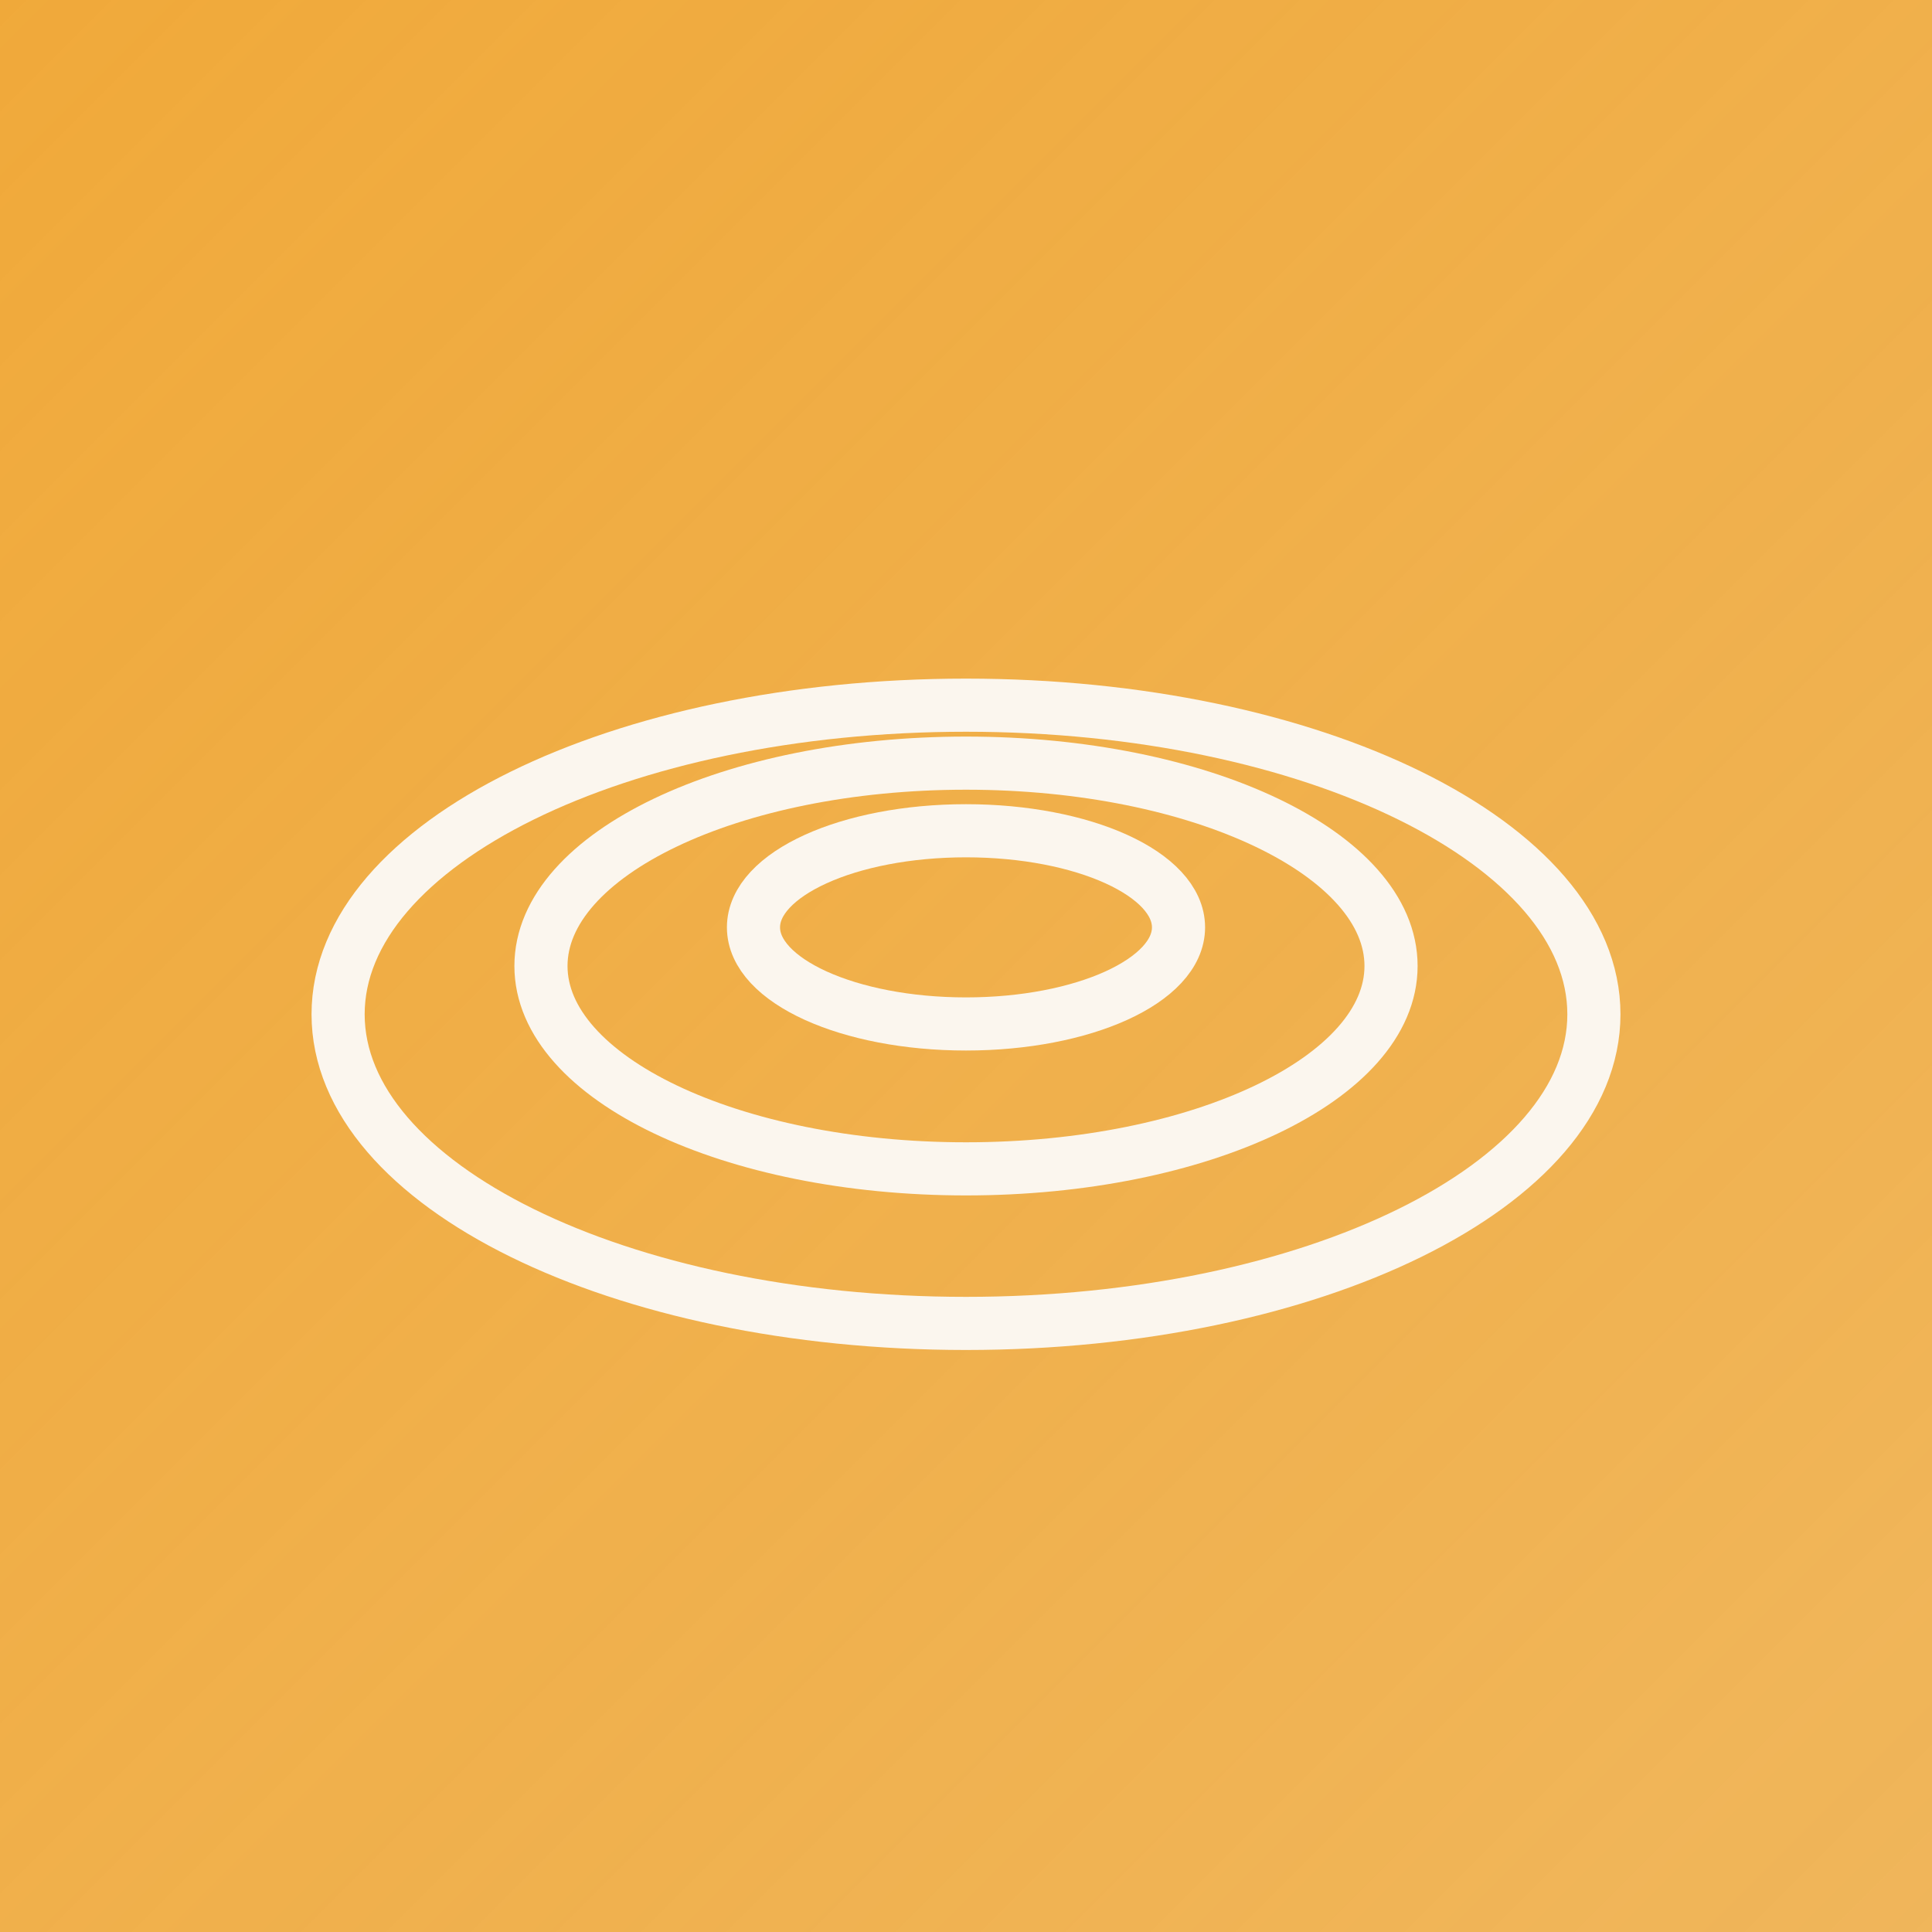
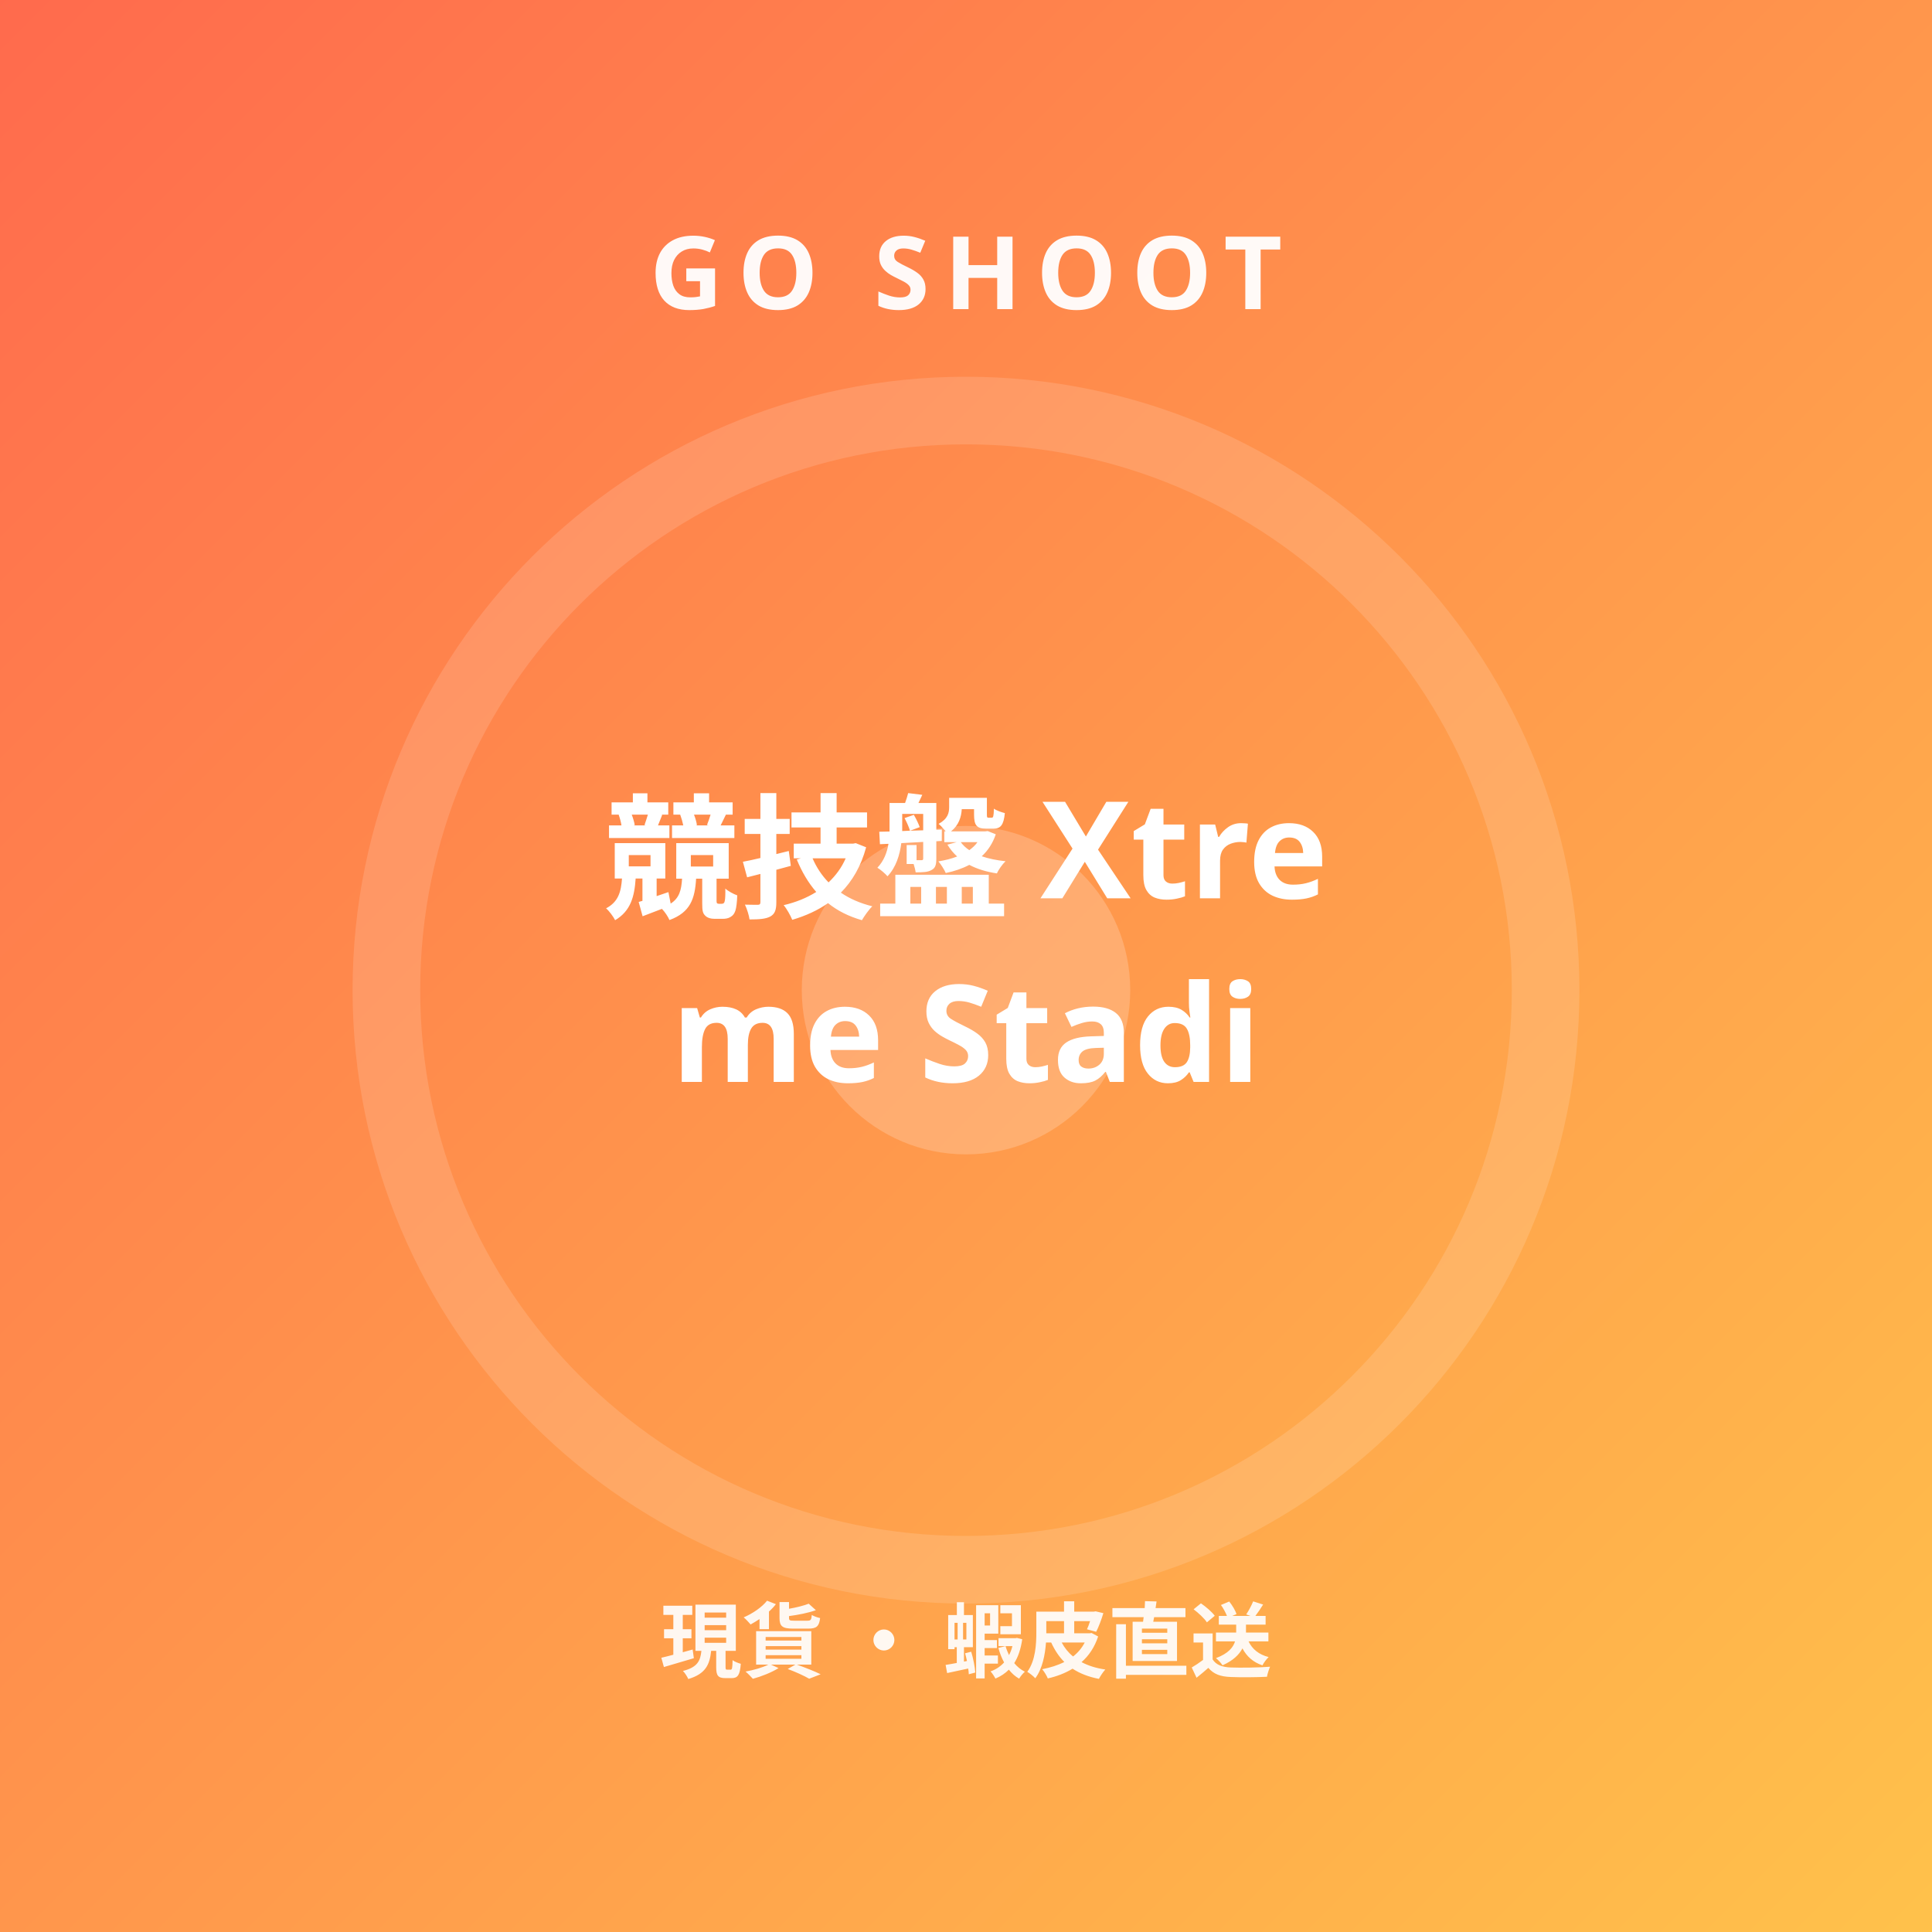
<svg xmlns="http://www.w3.org/2000/svg" viewBox="0 0 400 400">
  <defs>
    <linearGradient id="g" x1="0" y1="0" x2="1" y2="1">
-       <stop offset="0" stop-color="#F0A93A" />
-       <stop offset="1" stop-color="#F0A93A" stop-opacity=".82" />
+       <stop offset="0" stop-color="#FF6A4D" />
+       <stop offset="1" stop-color="#FFC24B" />
    </linearGradient>
  </defs>
  <rect width="400" height="400" fill="url(#g)" />
-   <g fill="none" stroke="#FBF6EE" stroke-width="11" stroke-linecap="round" stroke-linejoin="round">
-     <ellipse cx="200" cy="210" rx="130" ry="64" />
-     <ellipse cx="200" cy="200" rx="88" ry="42" />
-     <ellipse cx="200" cy="192" rx="44" ry="20" />
-   </g>
+   <circle cx="200" cy="205" r="120" fill="none" stroke="#fff" stroke-width="14" opacity="0.14" />
+   <circle cx="200" cy="205" r="34" fill="#fff" opacity="0.20" />
+   <text x="200" y="64" text-anchor="middle" font-family="PingFang TC,Heiti TC,sans-serif" font-size="21" font-weight="800" letter-spacing="3" fill="#fff" opacity="0.95">GO SHOOT</text>
+   <text x="200" y="188" text-anchor="middle" font-family="PingFang TC,Heiti TC,sans-serif" font-size="28" font-weight="900" fill="#fff">競技盤 Xtre</text>
+   <text x="200" y="224" text-anchor="middle" font-family="PingFang TC,Heiti TC,sans-serif" font-size="28" font-weight="900" fill="#fff">me Stadi</text>
+   <text x="200" y="346" text-anchor="middle" font-family="PingFang TC,Heiti TC,sans-serif" font-size="17" font-weight="700" fill="#fff" opacity="0.92">現貨 ・ 蝦皮直送</text>
</svg>
